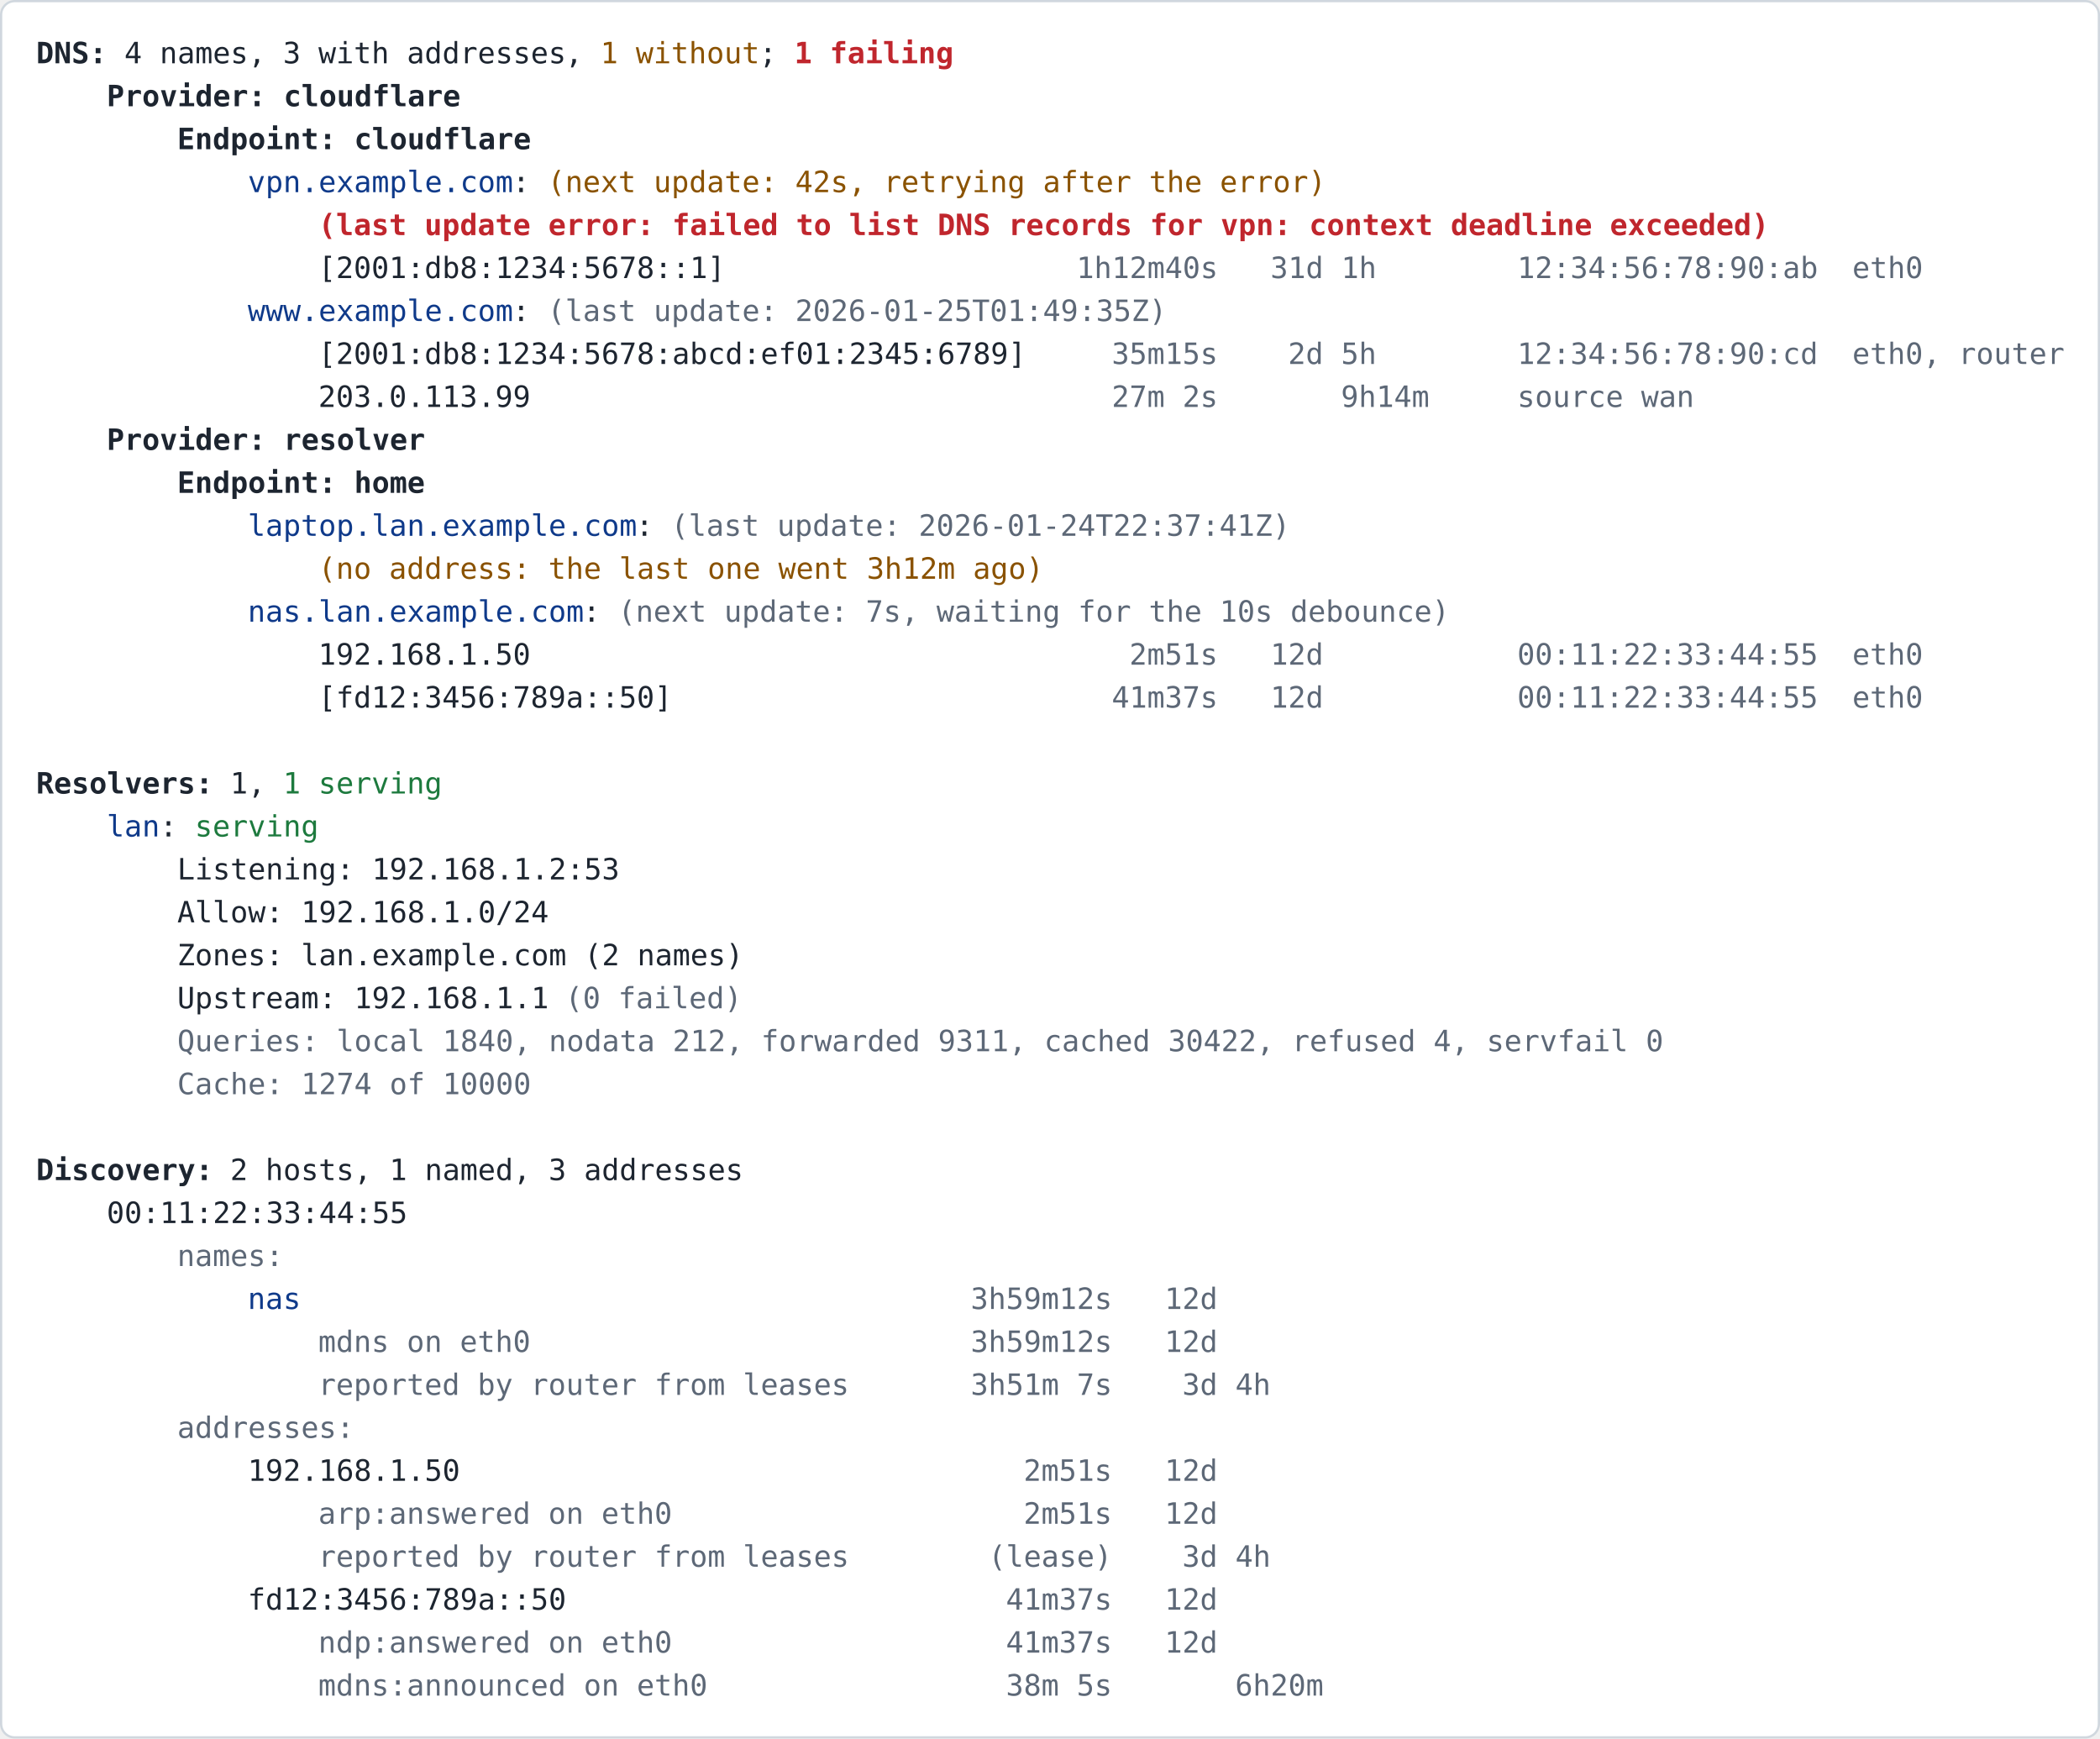
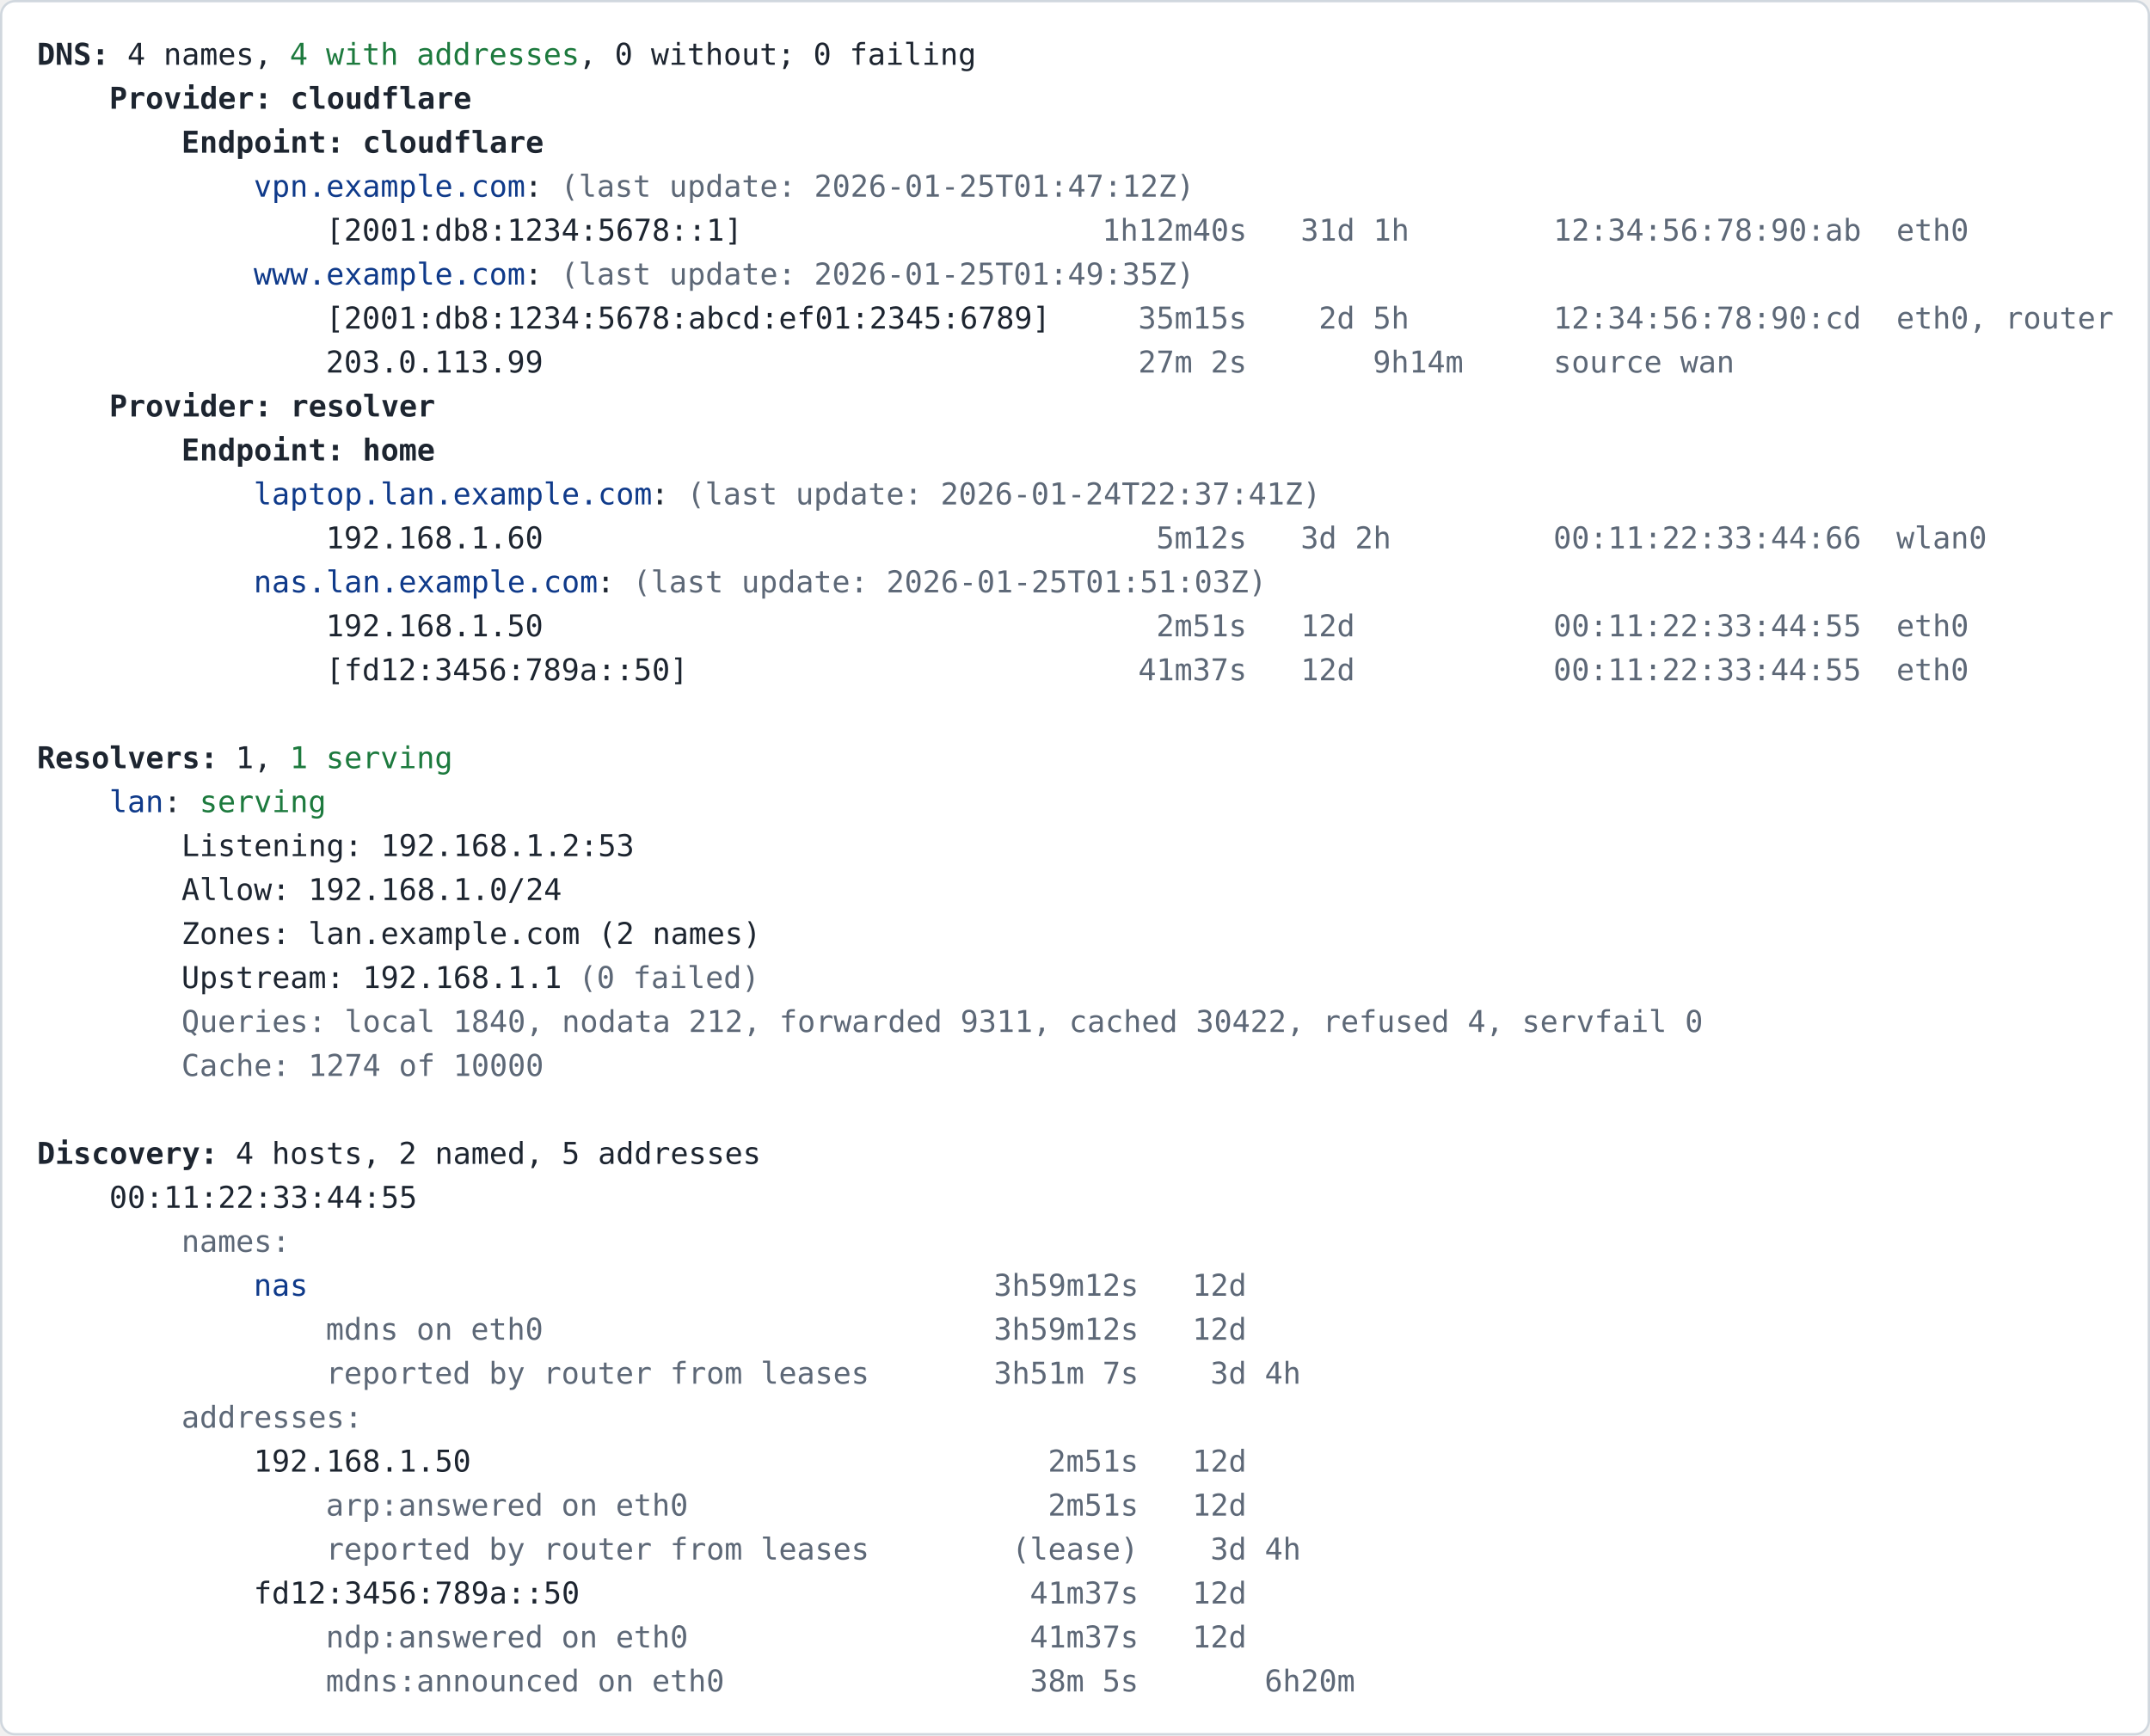
- <svg xmlns="http://www.w3.org/2000/svg" viewBox="0 0 929 769" width="929" height="769" role="img" aria-label="The report of ipv6ddns, with its colors">
-   <rect x="0.5" y="0.5" width="928" height="768" rx="6" fill="#ffffff" stroke="#d0d7de" />
+ <svg xmlns="http://www.w3.org/2000/svg" viewBox="0 0 929 750" width="929" height="750" role="img" aria-label="The report of ipv6ddns, with its colors">
+   <rect x="0.5" y="0.5" width="928" height="749" rx="6" fill="#ffffff" stroke="#d0d7de" />
  <g font-family="ui-monospace, SFMono-Regular, 'SF Mono', Menlo, Consolas, 'DejaVu Sans Mono', monospace" font-size="13" fill="#1d2530">
    <text x="16" y="28" textLength="31.2" lengthAdjust="spacingAndGlyphs" fill="#1d2530" font-weight="600">DNS:</text>
    <text x="55" y="28" textLength="62.4" lengthAdjust="spacingAndGlyphs">4 names,</text>
-     <text x="125.2" y="28" textLength="124.8" lengthAdjust="spacingAndGlyphs">3 with addresses</text>
+     <text x="125.2" y="28" textLength="124.8" lengthAdjust="spacingAndGlyphs" fill="#1d7a3e">4 with addresses</text>
    <text x="250" y="28" textLength="7.8" lengthAdjust="spacingAndGlyphs">,</text>
-     <text x="265.6" y="28" textLength="70.2" lengthAdjust="spacingAndGlyphs" fill="#8a5200">1 without</text>
+     <text x="265.6" y="28" textLength="70.2" lengthAdjust="spacingAndGlyphs">0 without</text>
    <text x="335.8" y="28" textLength="7.8" lengthAdjust="spacingAndGlyphs">;</text>
-     <text x="351.4" y="28" textLength="70.2" lengthAdjust="spacingAndGlyphs" fill="#c0262d" font-weight="600">1 failing</text>
+     <text x="351.4" y="28" textLength="70.2" lengthAdjust="spacingAndGlyphs">0 failing</text>
    <text x="47.2" y="47" textLength="156" lengthAdjust="spacingAndGlyphs" fill="#1d2530" font-weight="600">Provider: cloudflare</text>
    <text x="78.4" y="66" textLength="156" lengthAdjust="spacingAndGlyphs" fill="#1d2530" font-weight="600">Endpoint: cloudflare</text>
    <text x="109.6" y="85" textLength="117" lengthAdjust="spacingAndGlyphs" fill="#0f3a8a">vpn.example.com</text>
    <text x="226.6" y="85" textLength="7.8" lengthAdjust="spacingAndGlyphs">:</text>
-     <text x="242.2" y="85" textLength="343.2" lengthAdjust="spacingAndGlyphs" fill="#8a5200">(next update: 42s, retrying after the error)</text>
-     <text x="140.8" y="104" textLength="639.6" lengthAdjust="spacingAndGlyphs" fill="#c0262d" font-weight="600">(last update error: failed to list DNS records for vpn: context deadline exceeded)</text>
-     <text x="140.8" y="123" textLength="179.4" lengthAdjust="spacingAndGlyphs">[2001:db8:1234:5678::1]</text>
-     <text x="476.2" y="123" textLength="62.4" lengthAdjust="spacingAndGlyphs" fill="#5d6877">1h12m40s</text>
-     <text x="562" y="123" textLength="46.8" lengthAdjust="spacingAndGlyphs" fill="#5d6877">31d 1h</text>
-     <text x="671.2" y="123" textLength="132.6" lengthAdjust="spacingAndGlyphs" fill="#5d6877">12:34:56:78:90:ab</text>
-     <text x="819.4" y="123" textLength="31.2" lengthAdjust="spacingAndGlyphs" fill="#5d6877">eth0</text>
-     <text x="109.6" y="142" textLength="117" lengthAdjust="spacingAndGlyphs" fill="#0f3a8a">www.example.com</text>
-     <text x="226.6" y="142" textLength="7.8" lengthAdjust="spacingAndGlyphs">:</text>
-     <text x="242.2" y="142" textLength="273" lengthAdjust="spacingAndGlyphs" fill="#5d6877">(last update: 2026-01-25T01:49:35Z)</text>
-     <text x="140.8" y="161" textLength="312" lengthAdjust="spacingAndGlyphs">[2001:db8:1234:5678:abcd:ef01:2345:6789]</text>
-     <text x="491.8" y="161" textLength="46.8" lengthAdjust="spacingAndGlyphs" fill="#5d6877">35m15s</text>
-     <text x="569.8" y="161" textLength="39" lengthAdjust="spacingAndGlyphs" fill="#5d6877">2d 5h</text>
-     <text x="671.2" y="161" textLength="132.6" lengthAdjust="spacingAndGlyphs" fill="#5d6877">12:34:56:78:90:cd</text>
-     <text x="819.4" y="161" textLength="93.6" lengthAdjust="spacingAndGlyphs" fill="#5d6877">eth0, router</text>
-     <text x="140.8" y="180" textLength="93.6" lengthAdjust="spacingAndGlyphs">203.0.113.99</text>
-     <text x="491.8" y="180" textLength="46.8" lengthAdjust="spacingAndGlyphs" fill="#5d6877">27m 2s</text>
-     <text x="593.2" y="180" textLength="39" lengthAdjust="spacingAndGlyphs" fill="#5d6877">9h14m</text>
-     <text x="671.2" y="180" textLength="78" lengthAdjust="spacingAndGlyphs" fill="#5d6877">source wan</text>
-     <text x="47.2" y="199" textLength="140.4" lengthAdjust="spacingAndGlyphs" fill="#1d2530" font-weight="600">Provider: resolver</text>
-     <text x="78.4" y="218" textLength="109.2" lengthAdjust="spacingAndGlyphs" fill="#1d2530" font-weight="600">Endpoint: home</text>
-     <text x="109.6" y="237" textLength="171.6" lengthAdjust="spacingAndGlyphs" fill="#0f3a8a">laptop.lan.example.com</text>
-     <text x="281.2" y="237" textLength="7.8" lengthAdjust="spacingAndGlyphs">:</text>
-     <text x="296.8" y="237" textLength="273" lengthAdjust="spacingAndGlyphs" fill="#5d6877">(last update: 2026-01-24T22:37:41Z)</text>
-     <text x="140.8" y="256" textLength="319.8" lengthAdjust="spacingAndGlyphs" fill="#8a5200">(no address: the last one went 3h12m ago)</text>
-     <text x="109.6" y="275" textLength="148.2" lengthAdjust="spacingAndGlyphs" fill="#0f3a8a">nas.lan.example.com</text>
-     <text x="257.8" y="275" textLength="7.8" lengthAdjust="spacingAndGlyphs">:</text>
-     <text x="273.4" y="275" textLength="366.6" lengthAdjust="spacingAndGlyphs" fill="#5d6877">(next update: 7s, waiting for the 10s debounce)</text>
-     <text x="140.8" y="294" textLength="93.6" lengthAdjust="spacingAndGlyphs">192.168.1.50</text>
-     <text x="499.6" y="294" textLength="39" lengthAdjust="spacingAndGlyphs" fill="#5d6877">2m51s</text>
+     <text x="242.2" y="85" textLength="273" lengthAdjust="spacingAndGlyphs" fill="#5d6877">(last update: 2026-01-25T01:47:12Z)</text>
+     <text x="140.8" y="104" textLength="179.4" lengthAdjust="spacingAndGlyphs">[2001:db8:1234:5678::1]</text>
+     <text x="476.2" y="104" textLength="62.4" lengthAdjust="spacingAndGlyphs" fill="#5d6877">1h12m40s</text>
+     <text x="562" y="104" textLength="46.8" lengthAdjust="spacingAndGlyphs" fill="#5d6877">31d 1h</text>
+     <text x="671.2" y="104" textLength="132.6" lengthAdjust="spacingAndGlyphs" fill="#5d6877">12:34:56:78:90:ab</text>
+     <text x="819.4" y="104" textLength="31.2" lengthAdjust="spacingAndGlyphs" fill="#5d6877">eth0</text>
+     <text x="109.6" y="123" textLength="117" lengthAdjust="spacingAndGlyphs" fill="#0f3a8a">www.example.com</text>
+     <text x="226.6" y="123" textLength="7.8" lengthAdjust="spacingAndGlyphs">:</text>
+     <text x="242.2" y="123" textLength="273" lengthAdjust="spacingAndGlyphs" fill="#5d6877">(last update: 2026-01-25T01:49:35Z)</text>
+     <text x="140.8" y="142" textLength="312" lengthAdjust="spacingAndGlyphs">[2001:db8:1234:5678:abcd:ef01:2345:6789]</text>
+     <text x="491.8" y="142" textLength="46.8" lengthAdjust="spacingAndGlyphs" fill="#5d6877">35m15s</text>
+     <text x="569.8" y="142" textLength="39" lengthAdjust="spacingAndGlyphs" fill="#5d6877">2d 5h</text>
+     <text x="671.2" y="142" textLength="132.6" lengthAdjust="spacingAndGlyphs" fill="#5d6877">12:34:56:78:90:cd</text>
+     <text x="819.4" y="142" textLength="93.6" lengthAdjust="spacingAndGlyphs" fill="#5d6877">eth0, router</text>
+     <text x="140.8" y="161" textLength="93.6" lengthAdjust="spacingAndGlyphs">203.0.113.99</text>
+     <text x="491.8" y="161" textLength="46.8" lengthAdjust="spacingAndGlyphs" fill="#5d6877">27m 2s</text>
+     <text x="593.2" y="161" textLength="39" lengthAdjust="spacingAndGlyphs" fill="#5d6877">9h14m</text>
+     <text x="671.2" y="161" textLength="78" lengthAdjust="spacingAndGlyphs" fill="#5d6877">source wan</text>
+     <text x="47.2" y="180" textLength="140.4" lengthAdjust="spacingAndGlyphs" fill="#1d2530" font-weight="600">Provider: resolver</text>
+     <text x="78.4" y="199" textLength="109.2" lengthAdjust="spacingAndGlyphs" fill="#1d2530" font-weight="600">Endpoint: home</text>
+     <text x="109.6" y="218" textLength="171.6" lengthAdjust="spacingAndGlyphs" fill="#0f3a8a">laptop.lan.example.com</text>
+     <text x="281.2" y="218" textLength="7.8" lengthAdjust="spacingAndGlyphs">:</text>
+     <text x="296.8" y="218" textLength="273" lengthAdjust="spacingAndGlyphs" fill="#5d6877">(last update: 2026-01-24T22:37:41Z)</text>
+     <text x="140.8" y="237" textLength="93.6" lengthAdjust="spacingAndGlyphs">192.168.1.60</text>
+     <text x="499.6" y="237" textLength="39" lengthAdjust="spacingAndGlyphs" fill="#5d6877">5m12s</text>
+     <text x="562" y="237" textLength="39" lengthAdjust="spacingAndGlyphs" fill="#5d6877">3d 2h</text>
+     <text x="671.2" y="237" textLength="132.6" lengthAdjust="spacingAndGlyphs" fill="#5d6877">00:11:22:33:44:66</text>
+     <text x="819.4" y="237" textLength="39" lengthAdjust="spacingAndGlyphs" fill="#5d6877">wlan0</text>
+     <text x="109.6" y="256" textLength="148.2" lengthAdjust="spacingAndGlyphs" fill="#0f3a8a">nas.lan.example.com</text>
+     <text x="257.8" y="256" textLength="7.8" lengthAdjust="spacingAndGlyphs">:</text>
+     <text x="273.4" y="256" textLength="273" lengthAdjust="spacingAndGlyphs" fill="#5d6877">(last update: 2026-01-25T01:51:03Z)</text>
+     <text x="140.8" y="275" textLength="93.6" lengthAdjust="spacingAndGlyphs">192.168.1.50</text>
+     <text x="499.6" y="275" textLength="39" lengthAdjust="spacingAndGlyphs" fill="#5d6877">2m51s</text>
+     <text x="562" y="275" textLength="23.4" lengthAdjust="spacingAndGlyphs" fill="#5d6877">12d</text>
+     <text x="671.2" y="275" textLength="132.6" lengthAdjust="spacingAndGlyphs" fill="#5d6877">00:11:22:33:44:55</text>
+     <text x="819.4" y="275" textLength="31.2" lengthAdjust="spacingAndGlyphs" fill="#5d6877">eth0</text>
+     <text x="140.8" y="294" textLength="156" lengthAdjust="spacingAndGlyphs">[fd12:3456:789a::50]</text>
+     <text x="491.8" y="294" textLength="46.8" lengthAdjust="spacingAndGlyphs" fill="#5d6877">41m37s</text>
    <text x="562" y="294" textLength="23.4" lengthAdjust="spacingAndGlyphs" fill="#5d6877">12d</text>
    <text x="671.2" y="294" textLength="132.6" lengthAdjust="spacingAndGlyphs" fill="#5d6877">00:11:22:33:44:55</text>
    <text x="819.4" y="294" textLength="31.2" lengthAdjust="spacingAndGlyphs" fill="#5d6877">eth0</text>
-     <text x="140.8" y="313" textLength="156" lengthAdjust="spacingAndGlyphs">[fd12:3456:789a::50]</text>
-     <text x="491.8" y="313" textLength="46.8" lengthAdjust="spacingAndGlyphs" fill="#5d6877">41m37s</text>
-     <text x="562" y="313" textLength="23.4" lengthAdjust="spacingAndGlyphs" fill="#5d6877">12d</text>
-     <text x="671.2" y="313" textLength="132.6" lengthAdjust="spacingAndGlyphs" fill="#5d6877">00:11:22:33:44:55</text>
-     <text x="819.4" y="313" textLength="31.2" lengthAdjust="spacingAndGlyphs" fill="#5d6877">eth0</text>
-     <text x="16" y="351" textLength="78" lengthAdjust="spacingAndGlyphs" fill="#1d2530" font-weight="600">Resolvers:</text>
-     <text x="101.8" y="351" textLength="15.6" lengthAdjust="spacingAndGlyphs">1,</text>
-     <text x="125.2" y="351" textLength="70.2" lengthAdjust="spacingAndGlyphs" fill="#1d7a3e">1 serving</text>
-     <text x="47.2" y="370" textLength="23.4" lengthAdjust="spacingAndGlyphs" fill="#0f3a8a">lan</text>
-     <text x="70.6" y="370" textLength="7.8" lengthAdjust="spacingAndGlyphs">:</text>
-     <text x="86.2" y="370" textLength="54.6" lengthAdjust="spacingAndGlyphs" fill="#1d7a3e">serving</text>
-     <text x="78.4" y="389" textLength="195" lengthAdjust="spacingAndGlyphs">Listening: 192.168.1.2:53</text>
-     <text x="78.4" y="408" textLength="163.8" lengthAdjust="spacingAndGlyphs">Allow: 192.168.1.0/24</text>
-     <text x="78.4" y="427" textLength="249.6" lengthAdjust="spacingAndGlyphs">Zones: lan.example.com (2 names)</text>
-     <text x="78.4" y="446" textLength="163.8" lengthAdjust="spacingAndGlyphs">Upstream: 192.168.1.1</text>
-     <text x="250" y="446" textLength="78" lengthAdjust="spacingAndGlyphs" fill="#5d6877">(0 failed)</text>
-     <text x="78.4" y="465" textLength="655.2" lengthAdjust="spacingAndGlyphs" fill="#5d6877">Queries: local 1840, nodata 212, forwarded 9311, cached 30422, refused 4, servfail 0</text>
-     <text x="78.4" y="484" textLength="156" lengthAdjust="spacingAndGlyphs" fill="#5d6877">Cache: 1274 of 10000</text>
-     <text x="16" y="522" textLength="78" lengthAdjust="spacingAndGlyphs" fill="#1d2530" font-weight="600">Discovery:</text>
-     <text x="101.8" y="522" textLength="226.2" lengthAdjust="spacingAndGlyphs">2 hosts, 1 named, 3 addresses</text>
-     <text x="47.2" y="541" textLength="132.6" lengthAdjust="spacingAndGlyphs">00:11:22:33:44:55</text>
-     <text x="78.4" y="560" textLength="46.8" lengthAdjust="spacingAndGlyphs" fill="#5d6877">names:</text>
-     <text x="109.6" y="579" textLength="23.4" lengthAdjust="spacingAndGlyphs" fill="#0f3a8a">nas</text>
+     <text x="16" y="332" textLength="78" lengthAdjust="spacingAndGlyphs" fill="#1d2530" font-weight="600">Resolvers:</text>
+     <text x="101.8" y="332" textLength="15.6" lengthAdjust="spacingAndGlyphs">1,</text>
+     <text x="125.2" y="332" textLength="70.2" lengthAdjust="spacingAndGlyphs" fill="#1d7a3e">1 serving</text>
+     <text x="47.2" y="351" textLength="23.4" lengthAdjust="spacingAndGlyphs" fill="#0f3a8a">lan</text>
+     <text x="70.6" y="351" textLength="7.8" lengthAdjust="spacingAndGlyphs">:</text>
+     <text x="86.2" y="351" textLength="54.6" lengthAdjust="spacingAndGlyphs" fill="#1d7a3e">serving</text>
+     <text x="78.4" y="370" textLength="195" lengthAdjust="spacingAndGlyphs">Listening: 192.168.1.2:53</text>
+     <text x="78.4" y="389" textLength="163.8" lengthAdjust="spacingAndGlyphs">Allow: 192.168.1.0/24</text>
+     <text x="78.4" y="408" textLength="249.6" lengthAdjust="spacingAndGlyphs">Zones: lan.example.com (2 names)</text>
+     <text x="78.4" y="427" textLength="163.8" lengthAdjust="spacingAndGlyphs">Upstream: 192.168.1.1</text>
+     <text x="250" y="427" textLength="78" lengthAdjust="spacingAndGlyphs" fill="#5d6877">(0 failed)</text>
+     <text x="78.4" y="446" textLength="655.2" lengthAdjust="spacingAndGlyphs" fill="#5d6877">Queries: local 1840, nodata 212, forwarded 9311, cached 30422, refused 4, servfail 0</text>
+     <text x="78.4" y="465" textLength="156" lengthAdjust="spacingAndGlyphs" fill="#5d6877">Cache: 1274 of 10000</text>
+     <text x="16" y="503" textLength="78" lengthAdjust="spacingAndGlyphs" fill="#1d2530" font-weight="600">Discovery:</text>
+     <text x="101.8" y="503" textLength="226.2" lengthAdjust="spacingAndGlyphs">4 hosts, 2 named, 5 addresses</text>
+     <text x="47.2" y="522" textLength="132.6" lengthAdjust="spacingAndGlyphs">00:11:22:33:44:55</text>
+     <text x="78.4" y="541" textLength="46.8" lengthAdjust="spacingAndGlyphs" fill="#5d6877">names:</text>
+     <text x="109.6" y="560" textLength="23.4" lengthAdjust="spacingAndGlyphs" fill="#0f3a8a">nas</text>
+     <text x="429.4" y="560" textLength="62.4" lengthAdjust="spacingAndGlyphs" fill="#5d6877">3h59m12s</text>
+     <text x="515.2" y="560" textLength="23.4" lengthAdjust="spacingAndGlyphs" fill="#5d6877">12d</text>
+     <text x="140.8" y="579" textLength="93.6" lengthAdjust="spacingAndGlyphs" fill="#5d6877">mdns on eth0</text>
    <text x="429.4" y="579" textLength="62.4" lengthAdjust="spacingAndGlyphs" fill="#5d6877">3h59m12s</text>
    <text x="515.2" y="579" textLength="23.4" lengthAdjust="spacingAndGlyphs" fill="#5d6877">12d</text>
-     <text x="140.8" y="598" textLength="93.6" lengthAdjust="spacingAndGlyphs" fill="#5d6877">mdns on eth0</text>
-     <text x="429.4" y="598" textLength="62.4" lengthAdjust="spacingAndGlyphs" fill="#5d6877">3h59m12s</text>
-     <text x="515.2" y="598" textLength="23.4" lengthAdjust="spacingAndGlyphs" fill="#5d6877">12d</text>
-     <text x="140.8" y="617" textLength="234" lengthAdjust="spacingAndGlyphs" fill="#5d6877">reported by router from leases</text>
-     <text x="429.4" y="617" textLength="62.4" lengthAdjust="spacingAndGlyphs" fill="#5d6877">3h51m 7s</text>
-     <text x="523" y="617" textLength="39" lengthAdjust="spacingAndGlyphs" fill="#5d6877">3d 4h</text>
-     <text x="78.4" y="636" textLength="78" lengthAdjust="spacingAndGlyphs" fill="#5d6877">addresses:</text>
-     <text x="109.6" y="655" textLength="93.6" lengthAdjust="spacingAndGlyphs">192.168.1.50</text>
+     <text x="140.8" y="598" textLength="234" lengthAdjust="spacingAndGlyphs" fill="#5d6877">reported by router from leases</text>
+     <text x="429.4" y="598" textLength="62.4" lengthAdjust="spacingAndGlyphs" fill="#5d6877">3h51m 7s</text>
+     <text x="523" y="598" textLength="39" lengthAdjust="spacingAndGlyphs" fill="#5d6877">3d 4h</text>
+     <text x="78.4" y="617" textLength="78" lengthAdjust="spacingAndGlyphs" fill="#5d6877">addresses:</text>
+     <text x="109.6" y="636" textLength="93.6" lengthAdjust="spacingAndGlyphs">192.168.1.50</text>
+     <text x="452.8" y="636" textLength="39" lengthAdjust="spacingAndGlyphs" fill="#5d6877">2m51s</text>
+     <text x="515.2" y="636" textLength="23.4" lengthAdjust="spacingAndGlyphs" fill="#5d6877">12d</text>
+     <text x="140.8" y="655" textLength="156" lengthAdjust="spacingAndGlyphs" fill="#5d6877">arp:answered on eth0</text>
    <text x="452.8" y="655" textLength="39" lengthAdjust="spacingAndGlyphs" fill="#5d6877">2m51s</text>
    <text x="515.2" y="655" textLength="23.4" lengthAdjust="spacingAndGlyphs" fill="#5d6877">12d</text>
-     <text x="140.8" y="674" textLength="156" lengthAdjust="spacingAndGlyphs" fill="#5d6877">arp:answered on eth0</text>
-     <text x="452.8" y="674" textLength="39" lengthAdjust="spacingAndGlyphs" fill="#5d6877">2m51s</text>
-     <text x="515.2" y="674" textLength="23.4" lengthAdjust="spacingAndGlyphs" fill="#5d6877">12d</text>
-     <text x="140.8" y="693" textLength="234" lengthAdjust="spacingAndGlyphs" fill="#5d6877">reported by router from leases</text>
-     <text x="437.2" y="693" textLength="54.6" lengthAdjust="spacingAndGlyphs" fill="#5d6877">(lease)</text>
-     <text x="523" y="693" textLength="39" lengthAdjust="spacingAndGlyphs" fill="#5d6877">3d 4h</text>
-     <text x="109.6" y="712" textLength="140.4" lengthAdjust="spacingAndGlyphs">fd12:3456:789a::50</text>
+     <text x="140.8" y="674" textLength="234" lengthAdjust="spacingAndGlyphs" fill="#5d6877">reported by router from leases</text>
+     <text x="437.2" y="674" textLength="54.6" lengthAdjust="spacingAndGlyphs" fill="#5d6877">(lease)</text>
+     <text x="523" y="674" textLength="39" lengthAdjust="spacingAndGlyphs" fill="#5d6877">3d 4h</text>
+     <text x="109.6" y="693" textLength="140.4" lengthAdjust="spacingAndGlyphs">fd12:3456:789a::50</text>
+     <text x="445" y="693" textLength="46.8" lengthAdjust="spacingAndGlyphs" fill="#5d6877">41m37s</text>
+     <text x="515.2" y="693" textLength="23.4" lengthAdjust="spacingAndGlyphs" fill="#5d6877">12d</text>
+     <text x="140.8" y="712" textLength="156" lengthAdjust="spacingAndGlyphs" fill="#5d6877">ndp:answered on eth0</text>
    <text x="445" y="712" textLength="46.8" lengthAdjust="spacingAndGlyphs" fill="#5d6877">41m37s</text>
    <text x="515.2" y="712" textLength="23.4" lengthAdjust="spacingAndGlyphs" fill="#5d6877">12d</text>
-     <text x="140.8" y="731" textLength="156" lengthAdjust="spacingAndGlyphs" fill="#5d6877">ndp:answered on eth0</text>
-     <text x="445" y="731" textLength="46.8" lengthAdjust="spacingAndGlyphs" fill="#5d6877">41m37s</text>
-     <text x="515.2" y="731" textLength="23.4" lengthAdjust="spacingAndGlyphs" fill="#5d6877">12d</text>
-     <text x="140.8" y="750" textLength="171.6" lengthAdjust="spacingAndGlyphs" fill="#5d6877">mdns:announced on eth0</text>
-     <text x="445" y="750" textLength="46.8" lengthAdjust="spacingAndGlyphs" fill="#5d6877">38m 5s</text>
-     <text x="546.4" y="750" textLength="39" lengthAdjust="spacingAndGlyphs" fill="#5d6877">6h20m</text>
+     <text x="140.8" y="731" textLength="171.6" lengthAdjust="spacingAndGlyphs" fill="#5d6877">mdns:announced on eth0</text>
+     <text x="445" y="731" textLength="46.8" lengthAdjust="spacingAndGlyphs" fill="#5d6877">38m 5s</text>
+     <text x="546.4" y="731" textLength="39" lengthAdjust="spacingAndGlyphs" fill="#5d6877">6h20m</text>
  </g>
</svg>
